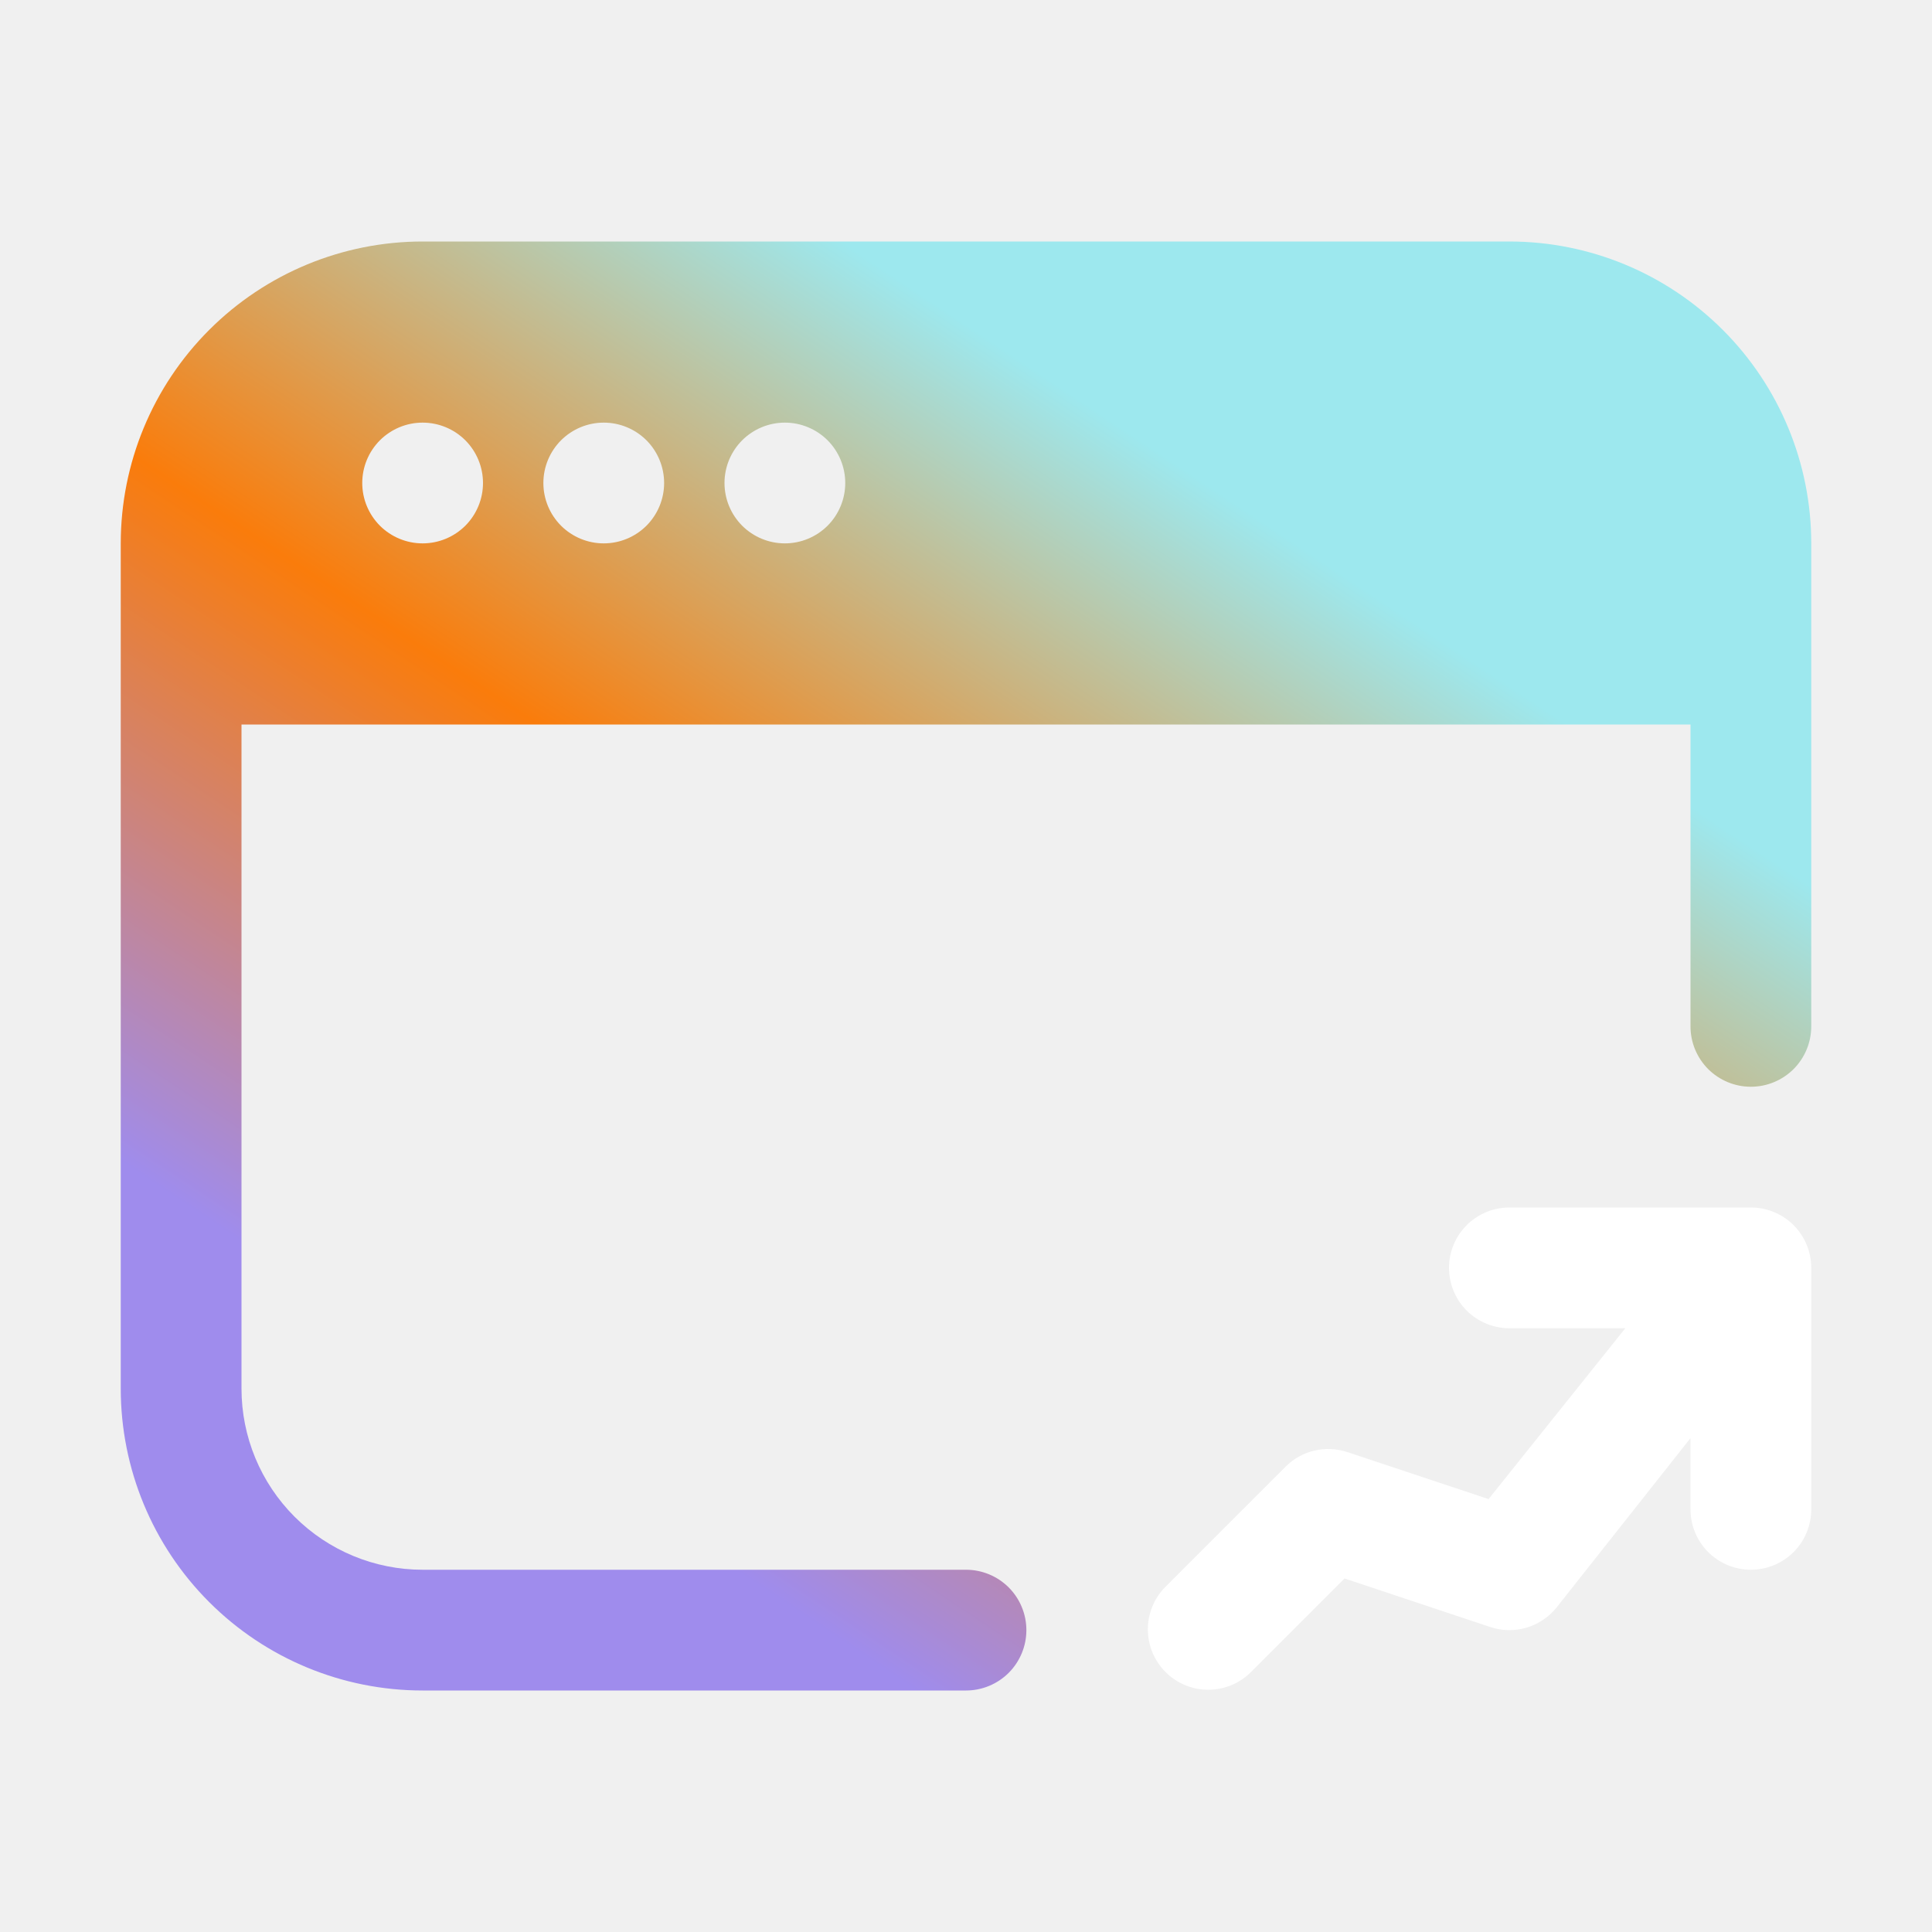
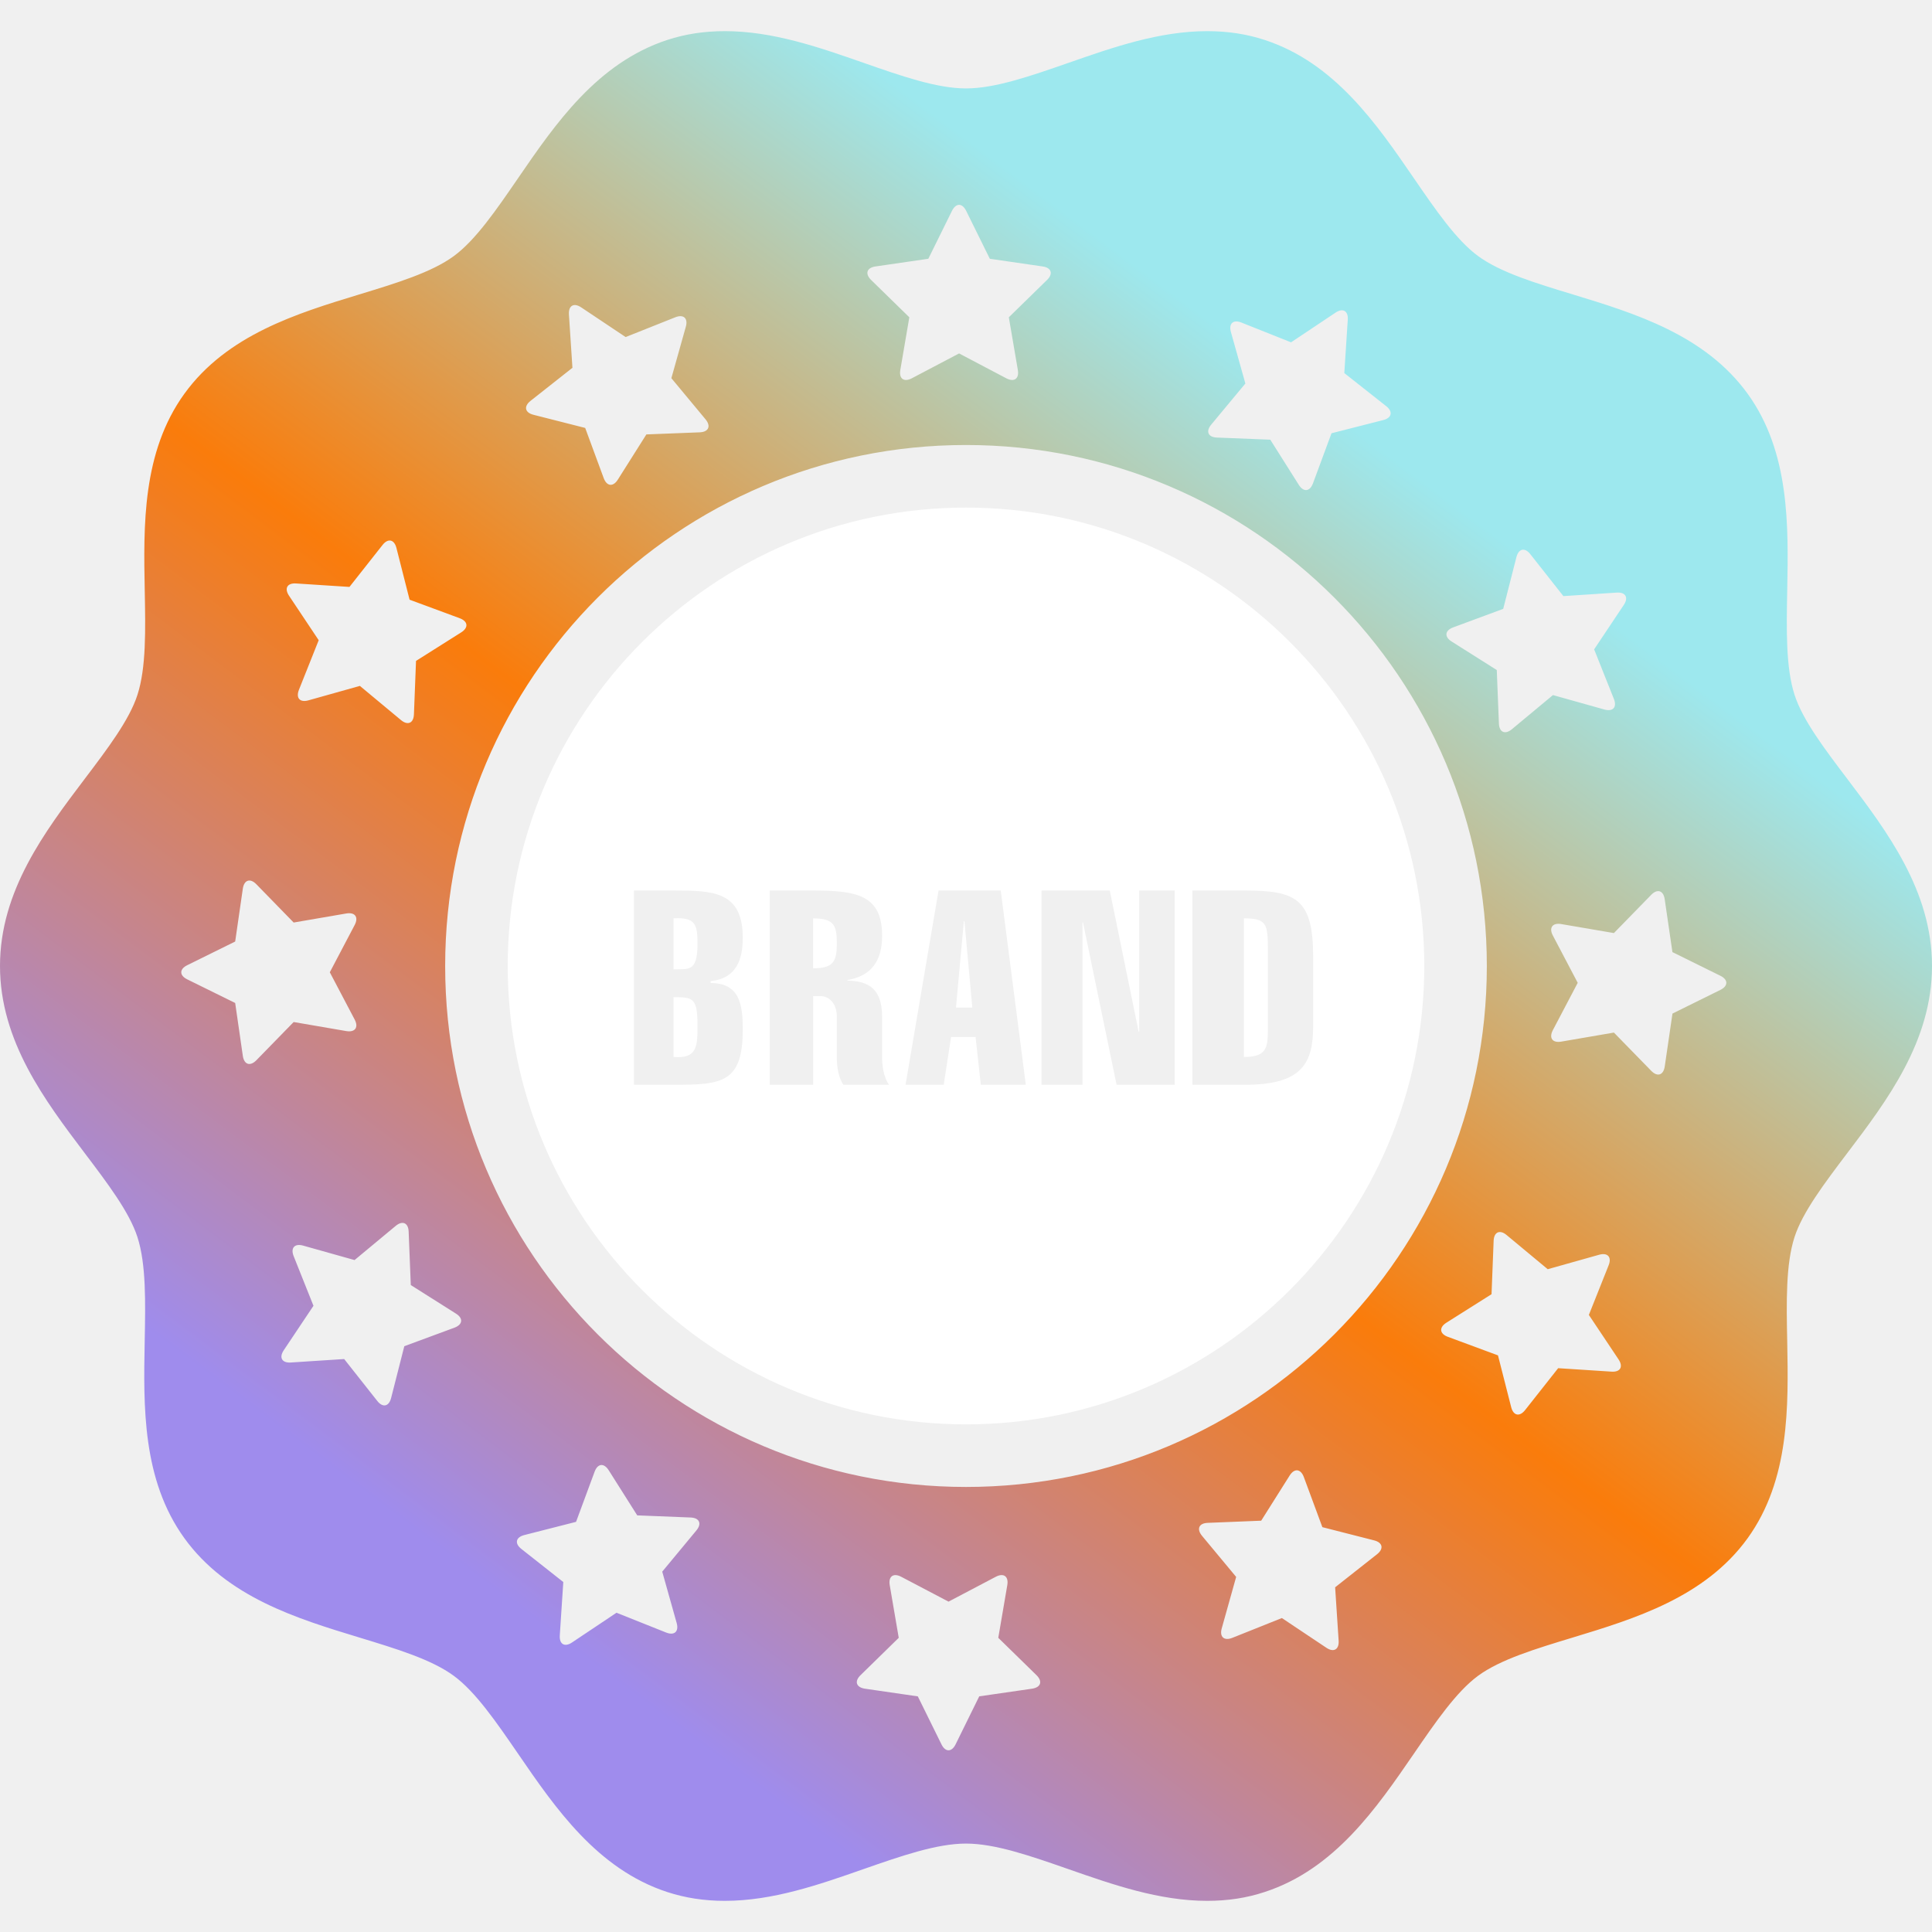
<svg xmlns="http://www.w3.org/2000/svg" width="48" height="48" viewBox="0 0 48 48" fill="none">
-   <g id="Frame">
-     <path id="Vector" fill-rule="evenodd" clip-rule="evenodd" d="M10.5 6C8.511 6 6.603 6.79 5.197 8.197C3.79 9.603 3 11.511 3 13.5V34.5C3 36.489 3.79 38.397 5.197 39.803C6.603 41.21 8.511 42 10.5 42H24C24.398 42 24.779 41.842 25.061 41.561C25.342 41.279 25.5 40.898 25.5 40.5C25.5 40.102 25.342 39.721 25.061 39.439C24.779 39.158 24.398 39 24 39H10.5C9.307 39 8.162 38.526 7.318 37.682C6.474 36.838 6 35.694 6 34.5V18H42V25.5C42 25.898 42.158 26.279 42.439 26.561C42.721 26.842 43.102 27 43.5 27C43.898 27 44.279 26.842 44.561 26.561C44.842 26.279 45 25.898 45 25.5V13.5C45 11.511 44.21 9.603 42.803 8.197C41.397 6.79 39.489 6 37.5 6H10.5ZM10.5 13.5C10.898 13.5 11.279 13.342 11.561 13.061C11.842 12.779 12 12.398 12 12C12 11.602 11.842 11.221 11.561 10.939C11.279 10.658 10.898 10.5 10.5 10.5C10.102 10.5 9.721 10.658 9.439 10.939C9.158 11.221 9 11.602 9 12C9 12.398 9.158 12.779 9.439 13.061C9.721 13.342 10.102 13.5 10.5 13.5ZM15 13.5C15.398 13.5 15.779 13.342 16.061 13.061C16.342 12.779 16.5 12.398 16.5 12C16.5 11.602 16.342 11.221 16.061 10.939C15.779 10.658 15.398 10.5 15 10.5C14.602 10.5 14.221 10.658 13.939 10.939C13.658 11.221 13.5 11.602 13.5 12C13.5 12.398 13.658 12.779 13.939 13.061C14.221 13.342 14.602 13.5 15 13.5ZM21 12C21 12.398 20.842 12.779 20.561 13.061C20.279 13.342 19.898 13.5 19.5 13.5C19.102 13.5 18.721 13.342 18.439 13.061C18.158 12.779 18 12.398 18 12C18 11.602 18.158 11.221 18.439 10.939C18.721 10.658 19.102 10.5 19.5 10.5C19.898 10.5 20.279 10.658 20.561 10.939C20.842 11.221 21 11.602 21 12Z" fill="url(#paint0_linear_1_259)" />
-     <path id="Vector_2" fill-rule="evenodd" clip-rule="evenodd" d="M37.5 30C37.102 30 36.721 30.158 36.439 30.439C36.158 30.721 36 31.102 36 31.5C36 31.898 36.158 32.279 36.439 32.561C36.721 32.842 37.102 33 37.5 33H40.38L36.983 37.245L33.474 36.077C33.21 35.989 32.926 35.976 32.655 36.04C32.384 36.104 32.136 36.242 31.939 36.44L28.939 39.44C28.666 39.722 28.515 40.101 28.518 40.495C28.522 40.888 28.68 41.264 28.958 41.542C29.236 41.82 29.612 41.978 30.005 41.981C30.399 41.985 30.778 41.834 31.061 41.56L33.405 39.216L37.026 40.423C37.317 40.52 37.631 40.526 37.925 40.439C38.219 40.352 38.48 40.177 38.672 39.938L42 35.73V37.5C42 37.898 42.158 38.279 42.439 38.561C42.721 38.842 43.102 39 43.5 39C43.898 39 44.279 38.842 44.561 38.561C44.842 38.279 45 37.898 45 37.5V31.5C45 31.102 44.842 30.721 44.561 30.439C44.279 30.158 43.898 30 43.5 30H37.5Z" fill="white" />
+   <g id="Frame" clip-path="url(#clip0_1_241)">
+     <path id="Vector" d="M20.201 22.817V24.057C20.709 24.057 20.791 23.887 20.791 23.433C20.791 22.986 20.716 22.817 20.201 22.817Z" fill="white" />
+     <path id="Vector_2" d="M24 12.611C17.722 12.611 12.614 17.72 12.614 24C12.614 30.279 17.722 35.388 24 35.388C30.279 35.388 35.386 30.279 35.386 24C35.386 17.72 30.279 12.611 24 12.611ZM18.454 25.575C18.454 26.903 17.94 26.951 16.747 26.951H15.75V22.125H16.747C17.703 22.125 18.454 22.139 18.454 23.298C18.454 23.833 18.299 24.314 17.655 24.375V24.423C18.373 24.423 18.454 24.951 18.454 25.575ZM20.954 26.951C20.819 26.754 20.791 26.47 20.791 26.28V25.257C20.791 24.918 20.588 24.748 20.385 24.748H20.202V26.951H19.125V22.125H20.209C21.279 22.125 21.916 22.234 21.916 23.25C21.916 23.853 21.666 24.246 21.055 24.348V24.362C21.598 24.375 21.916 24.579 21.916 25.27V26.28C21.916 26.47 21.95 26.754 22.086 26.951H20.954ZM24.368 26.951L24.238 25.764H23.629L23.446 26.951H22.498L23.318 22.125H24.863L25.486 26.951H24.368ZM29.185 26.951H27.741L26.907 22.918H26.894V26.951H25.875V22.125H27.572L28.29 25.635H28.303V22.125H29.185V26.951ZM30.938 26.951H29.625V22.125H30.938C32.198 22.125 32.625 22.329 32.625 23.772V25.493C32.625 26.409 32.354 26.951 30.938 26.951Z" fill="white" />
+     <path id="Vector_3" d="M30.904 22.816V26.26C31.453 26.26 31.5 26.049 31.5 25.589V23.602C31.5 22.959 31.474 22.816 30.904 22.816ZM23.947 22.884L23.751 25.033H24.157L23.961 22.884H23.947ZM16.733 22.816V24.084C17.085 24.064 17.329 24.179 17.329 23.454C17.329 22.979 17.289 22.783 16.733 22.816ZM16.733 24.775V26.259C17.336 26.314 17.329 25.968 17.329 25.466C17.329 24.782 17.208 24.775 16.733 24.775Z" fill="white" />
+     <path id="Vector_4" d="M45.896 19.352C45.325 18.598 44.785 17.885 44.585 17.263C44.367 16.587 44.384 15.655 44.403 14.669C44.434 13.062 44.468 11.239 43.424 9.788C42.36 8.316 40.615 7.784 39.076 7.315C38.15 7.034 37.276 6.768 36.722 6.361C36.182 5.965 35.668 5.216 35.124 4.423C34.204 3.082 33.162 1.563 31.422 0.993C30.975 0.846 30.507 0.774 29.992 0.774C28.8 0.774 27.653 1.175 26.544 1.562C25.607 1.888 24.724 2.197 24 2.197C23.276 2.197 22.392 1.888 21.456 1.561C20.348 1.174 19.203 0.774 18.011 0.774C17.497 0.774 17.029 0.845 16.579 0.992C14.837 1.563 13.794 3.082 12.874 4.423C12.33 5.216 11.816 5.966 11.274 6.363C10.722 6.768 9.848 7.034 8.923 7.316C7.385 7.785 5.641 8.316 4.579 9.785C3.53 11.239 3.565 13.062 3.596 14.67C3.615 15.656 3.633 16.587 3.415 17.263C3.215 17.885 2.675 18.598 2.104 19.352C1.117 20.656 0 22.133 0 24C0 25.866 1.118 27.344 2.104 28.648C2.675 29.403 3.215 30.115 3.415 30.736C3.632 31.411 3.614 32.342 3.595 33.327C3.564 34.935 3.53 36.759 4.578 38.212C5.639 39.684 7.384 40.214 8.922 40.682C9.848 40.964 10.722 41.229 11.274 41.635C11.815 42.032 12.329 42.782 12.874 43.575C13.794 44.916 14.836 46.437 16.577 47.007C17.028 47.154 17.496 47.226 18.008 47.226C19.198 47.226 20.344 46.826 21.452 46.438C22.389 46.111 23.274 45.803 24 45.803C24.724 45.803 25.607 46.111 26.541 46.437C27.65 46.824 28.798 47.226 29.992 47.226C30.506 47.226 30.975 47.154 31.424 47.005C33.161 46.437 34.203 44.916 35.124 43.575C35.668 42.782 36.182 42.032 36.723 41.634C37.274 41.23 38.149 40.965 39.075 40.684C40.614 40.216 42.359 39.685 43.421 38.215C44.468 36.759 44.433 34.938 44.403 33.331C44.383 32.344 44.366 31.413 44.584 30.736C44.784 30.117 45.324 29.404 45.893 28.651C46.882 27.347 48 25.867 48 24C48 22.133 46.883 20.656 45.896 19.352ZM36.102 15.588L37.347 15.127L37.675 13.842C37.73 13.628 37.884 13.595 38.02 13.768L38.842 14.81L40.166 14.723C40.387 14.708 40.465 14.845 40.344 15.028L39.606 16.133L40.097 17.366C40.178 17.57 40.073 17.687 39.862 17.628L38.583 17.269L37.562 18.118C37.393 18.258 37.248 18.194 37.24 17.974L37.187 16.647L36.065 15.938C35.88 15.822 35.896 15.665 36.102 15.588ZM30.092 10.55L30.941 9.528L30.582 8.25C30.522 8.038 30.639 7.932 30.843 8.014L32.076 8.505L33.18 7.768C33.363 7.644 33.5 7.724 33.485 7.943L33.399 9.269L34.44 10.091C34.612 10.227 34.58 10.382 34.368 10.436L33.081 10.764L32.62 12.01C32.544 12.215 32.387 12.233 32.269 12.047L31.56 10.924L30.234 10.871C30.015 10.863 29.952 10.719 30.092 10.55ZM21.751 6.62L23.064 6.429L23.652 5.238C23.75 5.04 23.907 5.04 24.004 5.238L24.592 6.429L25.905 6.62C26.122 6.651 26.171 6.801 26.014 6.955L25.064 7.883L25.288 9.192C25.325 9.408 25.198 9.501 25.002 9.399L23.828 8.781L22.653 9.399C22.458 9.501 22.331 9.408 22.368 9.192L22.592 7.883L21.642 6.955C21.485 6.801 21.534 6.651 21.751 6.62ZM13.18 9.96L14.222 9.138L14.135 7.813C14.121 7.592 14.257 7.514 14.44 7.637L15.544 8.374L16.777 7.883C16.982 7.801 17.099 7.907 17.039 8.118L16.68 9.396L17.529 10.418C17.669 10.587 17.605 10.732 17.385 10.741L16.059 10.793L15.35 11.916C15.233 12.102 15.076 12.085 14.999 11.879L14.539 10.632L13.253 10.305C13.04 10.251 13.008 10.096 13.18 9.96ZM7.357 14.496L8.682 14.582L9.504 13.54C9.64 13.367 9.794 13.4 9.849 13.613L10.176 14.899L11.422 15.36C11.628 15.437 11.645 15.593 11.459 15.711L10.336 16.42L10.284 17.747C10.276 17.967 10.131 18.031 9.962 17.89L8.941 17.041L7.663 17.4C7.451 17.46 7.346 17.343 7.427 17.138L7.918 15.906L7.181 14.801C7.058 14.617 7.137 14.481 7.357 14.496ZM6.033 26.233L5.843 24.919L4.652 24.332C4.454 24.235 4.454 24.077 4.652 23.98L5.843 23.392L6.033 22.078C6.065 21.861 6.216 21.811 6.369 21.969L7.296 22.92L8.604 22.695C8.821 22.658 8.914 22.786 8.812 22.981L8.194 24.156L8.812 25.331C8.914 25.526 8.821 25.653 8.604 25.617L7.296 25.392L6.369 26.342C6.215 26.499 6.065 26.451 6.033 26.233ZM11.29 32.986L10.045 33.446L9.717 34.733C9.663 34.946 9.509 34.979 9.373 34.806L8.551 33.765L7.226 33.851C7.006 33.866 6.927 33.729 7.05 33.546L7.788 32.442L7.296 31.209C7.214 31.004 7.32 30.887 7.532 30.947L8.809 31.306L9.831 30.457C10 30.317 10.145 30.38 10.153 30.6L10.206 31.927L11.328 32.636C11.514 32.752 11.497 32.909 11.29 32.986ZM17.301 38.024L16.453 39.047L16.812 40.324C16.871 40.536 16.754 40.641 16.55 40.56L15.317 40.068L14.213 40.806C14.03 40.93 13.893 40.851 13.908 40.63L13.995 39.305L12.953 38.483C12.78 38.347 12.813 38.192 13.026 38.138L14.312 37.81L14.773 36.564C14.849 36.358 15.005 36.341 15.123 36.528L15.832 37.649L17.159 37.702C17.378 37.711 17.442 37.855 17.301 38.024ZM25.642 41.955L24.329 42.145L23.742 43.337C23.645 43.535 23.486 43.535 23.39 43.337L22.803 42.146L21.489 41.955C21.271 41.922 21.222 41.772 21.38 41.619L22.329 40.691L22.105 39.382C22.068 39.166 22.195 39.072 22.391 39.175L23.566 39.792L24.741 39.174C24.936 39.072 25.063 39.165 25.026 39.382L24.802 40.691L25.75 41.618C25.909 41.773 25.86 41.922 25.642 41.955ZM34.212 38.615L33.171 39.436L33.258 40.761C33.273 40.982 33.135 41.061 32.953 40.938L31.848 40.2L30.616 40.692C30.411 40.773 30.294 40.667 30.354 40.456L30.712 39.178L29.863 38.156C29.724 37.987 29.787 37.842 30.007 37.835L31.334 37.781L32.042 36.658C32.159 36.473 32.316 36.49 32.393 36.696L32.854 37.942L34.139 38.27C34.353 38.324 34.385 38.478 34.212 38.615ZM24 36.943C16.853 36.943 11.06 31.149 11.06 24C11.06 16.851 16.853 11.056 24 11.056C31.146 11.056 36.94 16.851 36.94 24C36.94 31.149 31.146 36.943 24 36.943ZM40.037 34.078L38.712 33.992L37.89 35.034C37.754 35.206 37.599 35.173 37.545 34.961L37.217 33.674L35.972 33.213C35.766 33.138 35.748 32.981 35.934 32.863L37.057 32.154L37.109 30.826C37.118 30.608 37.263 30.543 37.431 30.684L38.453 31.533L39.73 31.174C39.942 31.114 40.048 31.232 39.966 31.436L39.475 32.669L40.212 33.773C40.336 33.957 40.256 34.093 40.037 34.078ZM42.742 24.594L41.552 25.182L41.36 26.496C41.328 26.713 41.178 26.762 41.025 26.605L40.097 25.654L38.788 25.879C38.571 25.916 38.478 25.79 38.58 25.594L39.198 24.418L38.58 23.242C38.478 23.049 38.571 22.921 38.788 22.958L40.097 23.182L41.023 22.233C41.177 22.074 41.328 22.124 41.359 22.341L41.551 23.655L42.741 24.242C42.94 24.339 42.939 24.497 42.742 24.594Z" fill="url(#paint0_linear_1_241)" />
  </g>
  <defs>
-     <linearGradient id="paint0_linear_1_259" x1="33.122" y1="14.113" x2="17.085" y2="38.227" gradientUnits="userSpaceOnUse">
+     <linearGradient id="paint0_linear_1_241" x1="34.425" y1="11.243" x2="12.878" y2="39.94" gradientUnits="userSpaceOnUse">
      <stop stop-color="#9DE8EE" />
      <stop offset="0" stop-color="#9DE8EE" />
      <stop offset="0.49" stop-color="#FA7C0B" />
      <stop offset="1" stop-color="#9F8CED" />
    </linearGradient>
+     <clipPath id="clip0_1_241">
+       <rect width="48" height="48" fill="white" />
+     </clipPath>
  </defs>
</svg>
